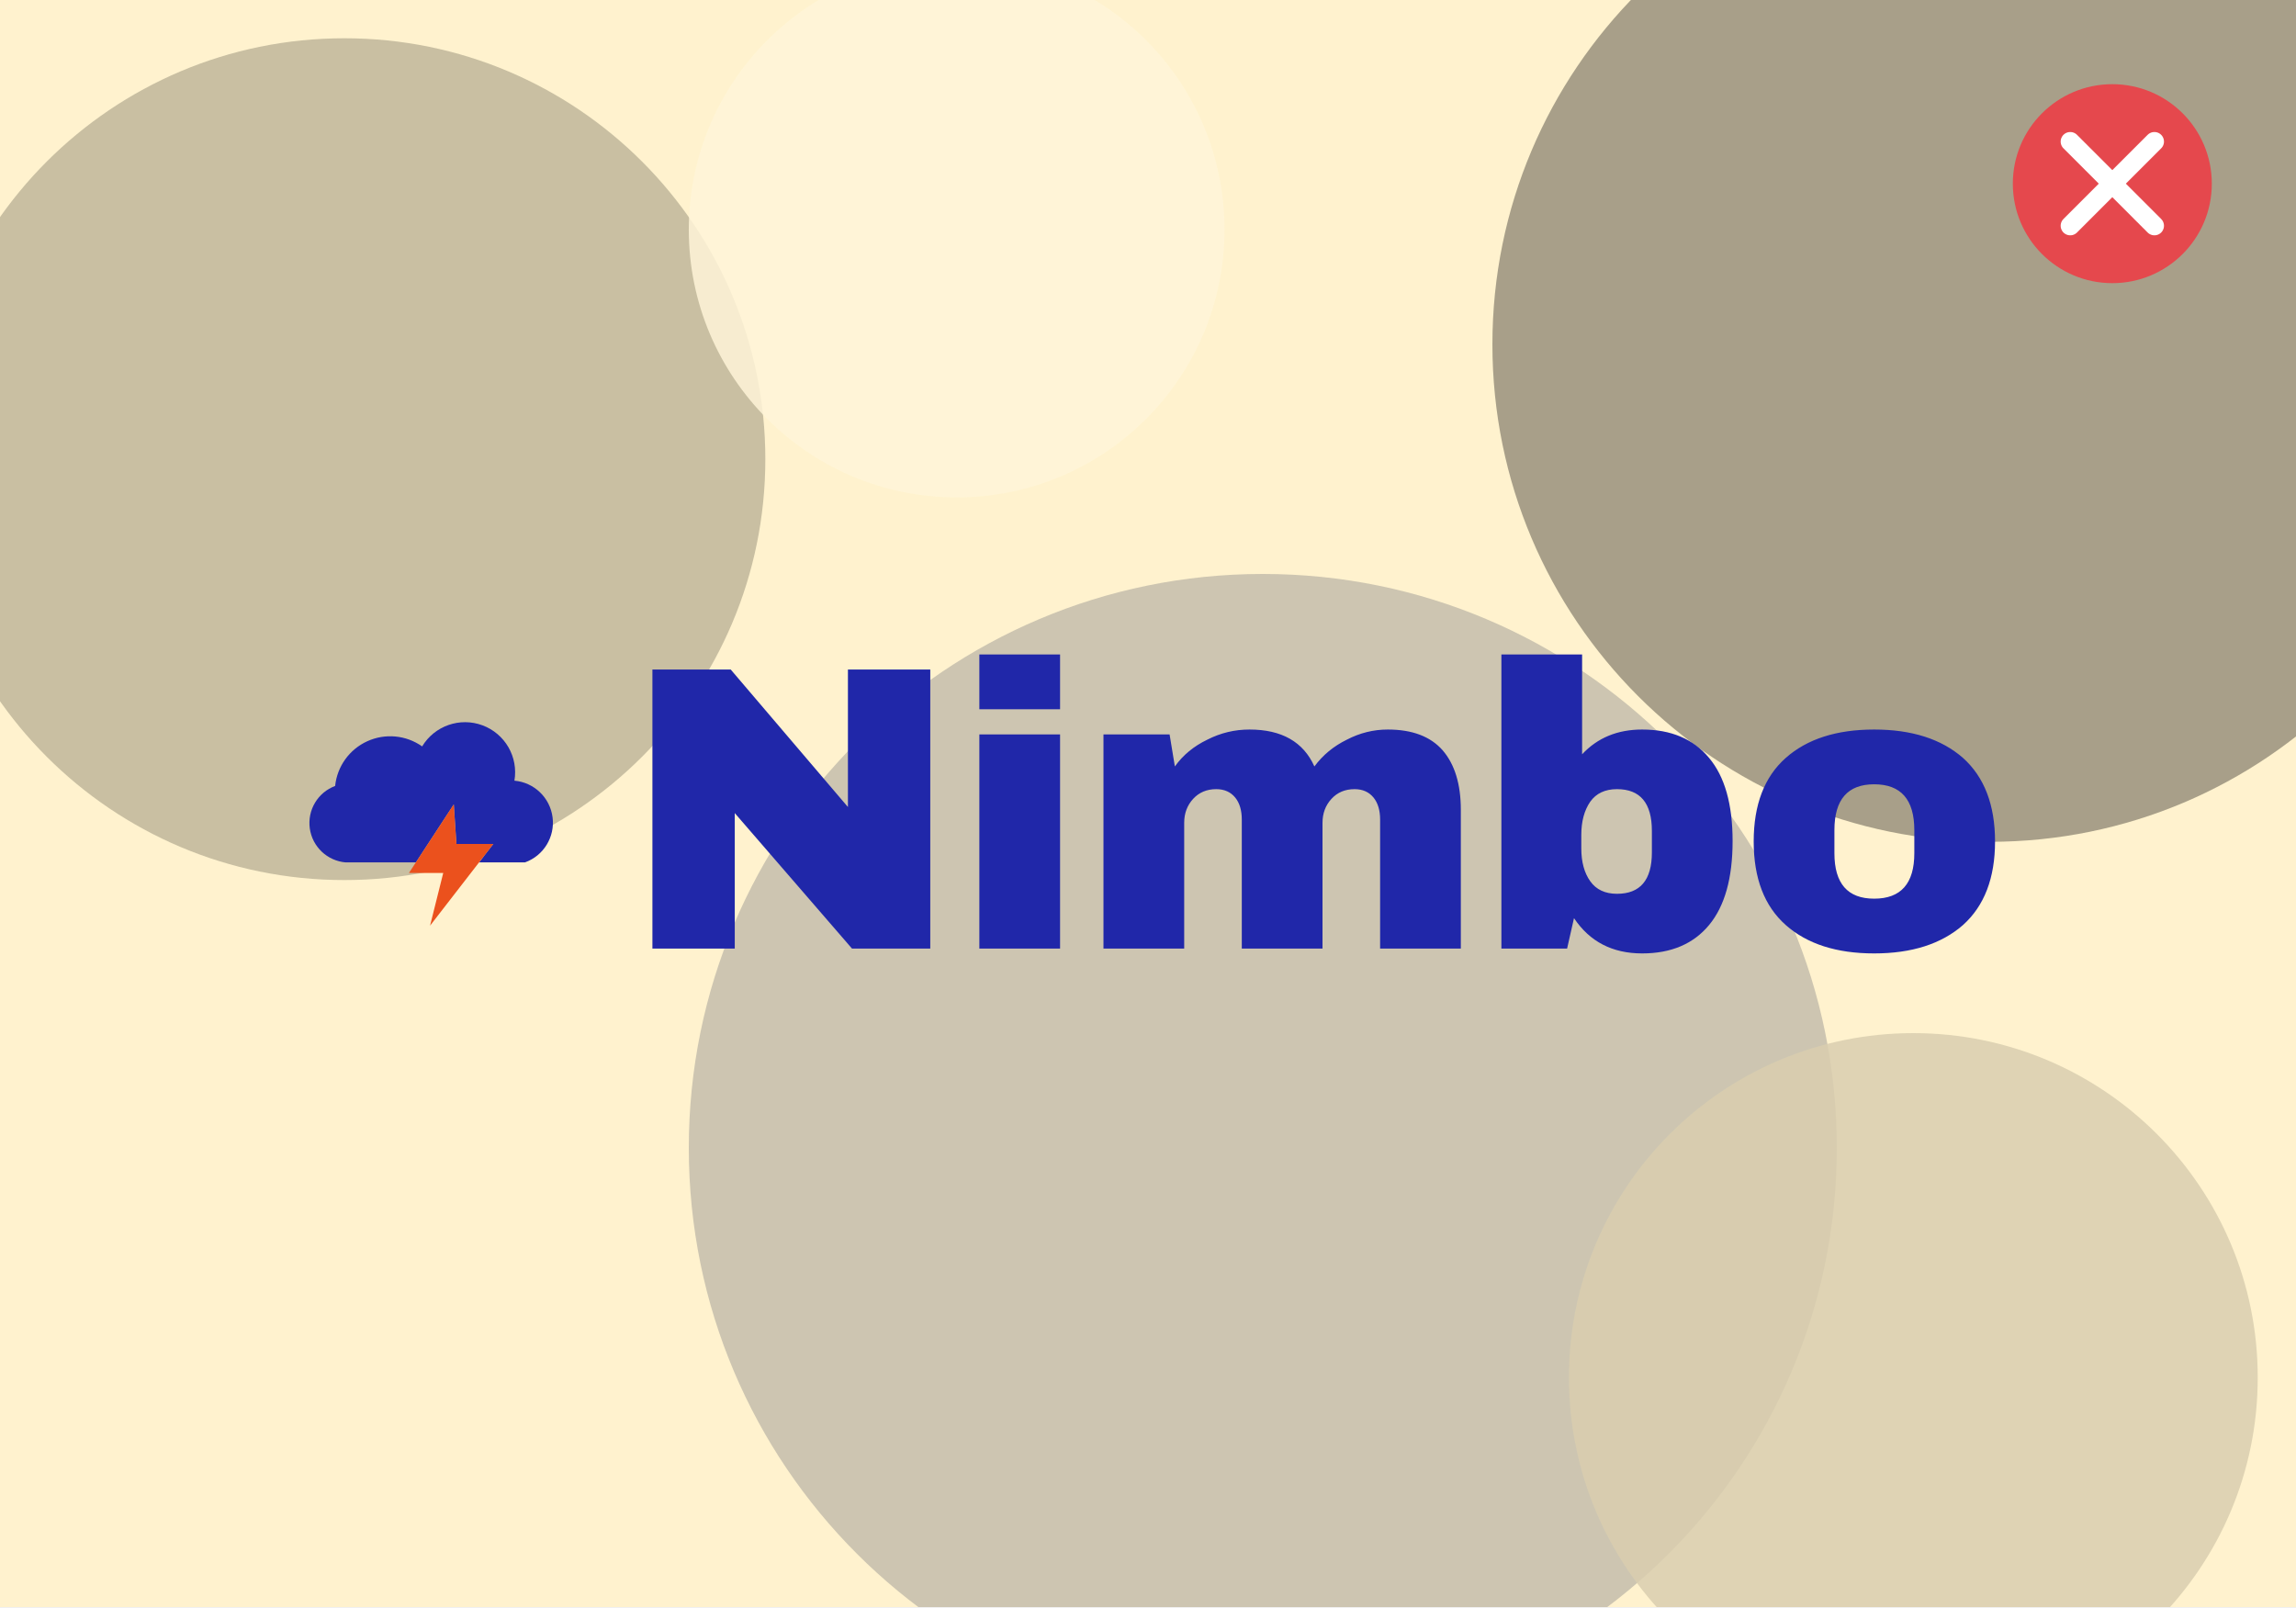
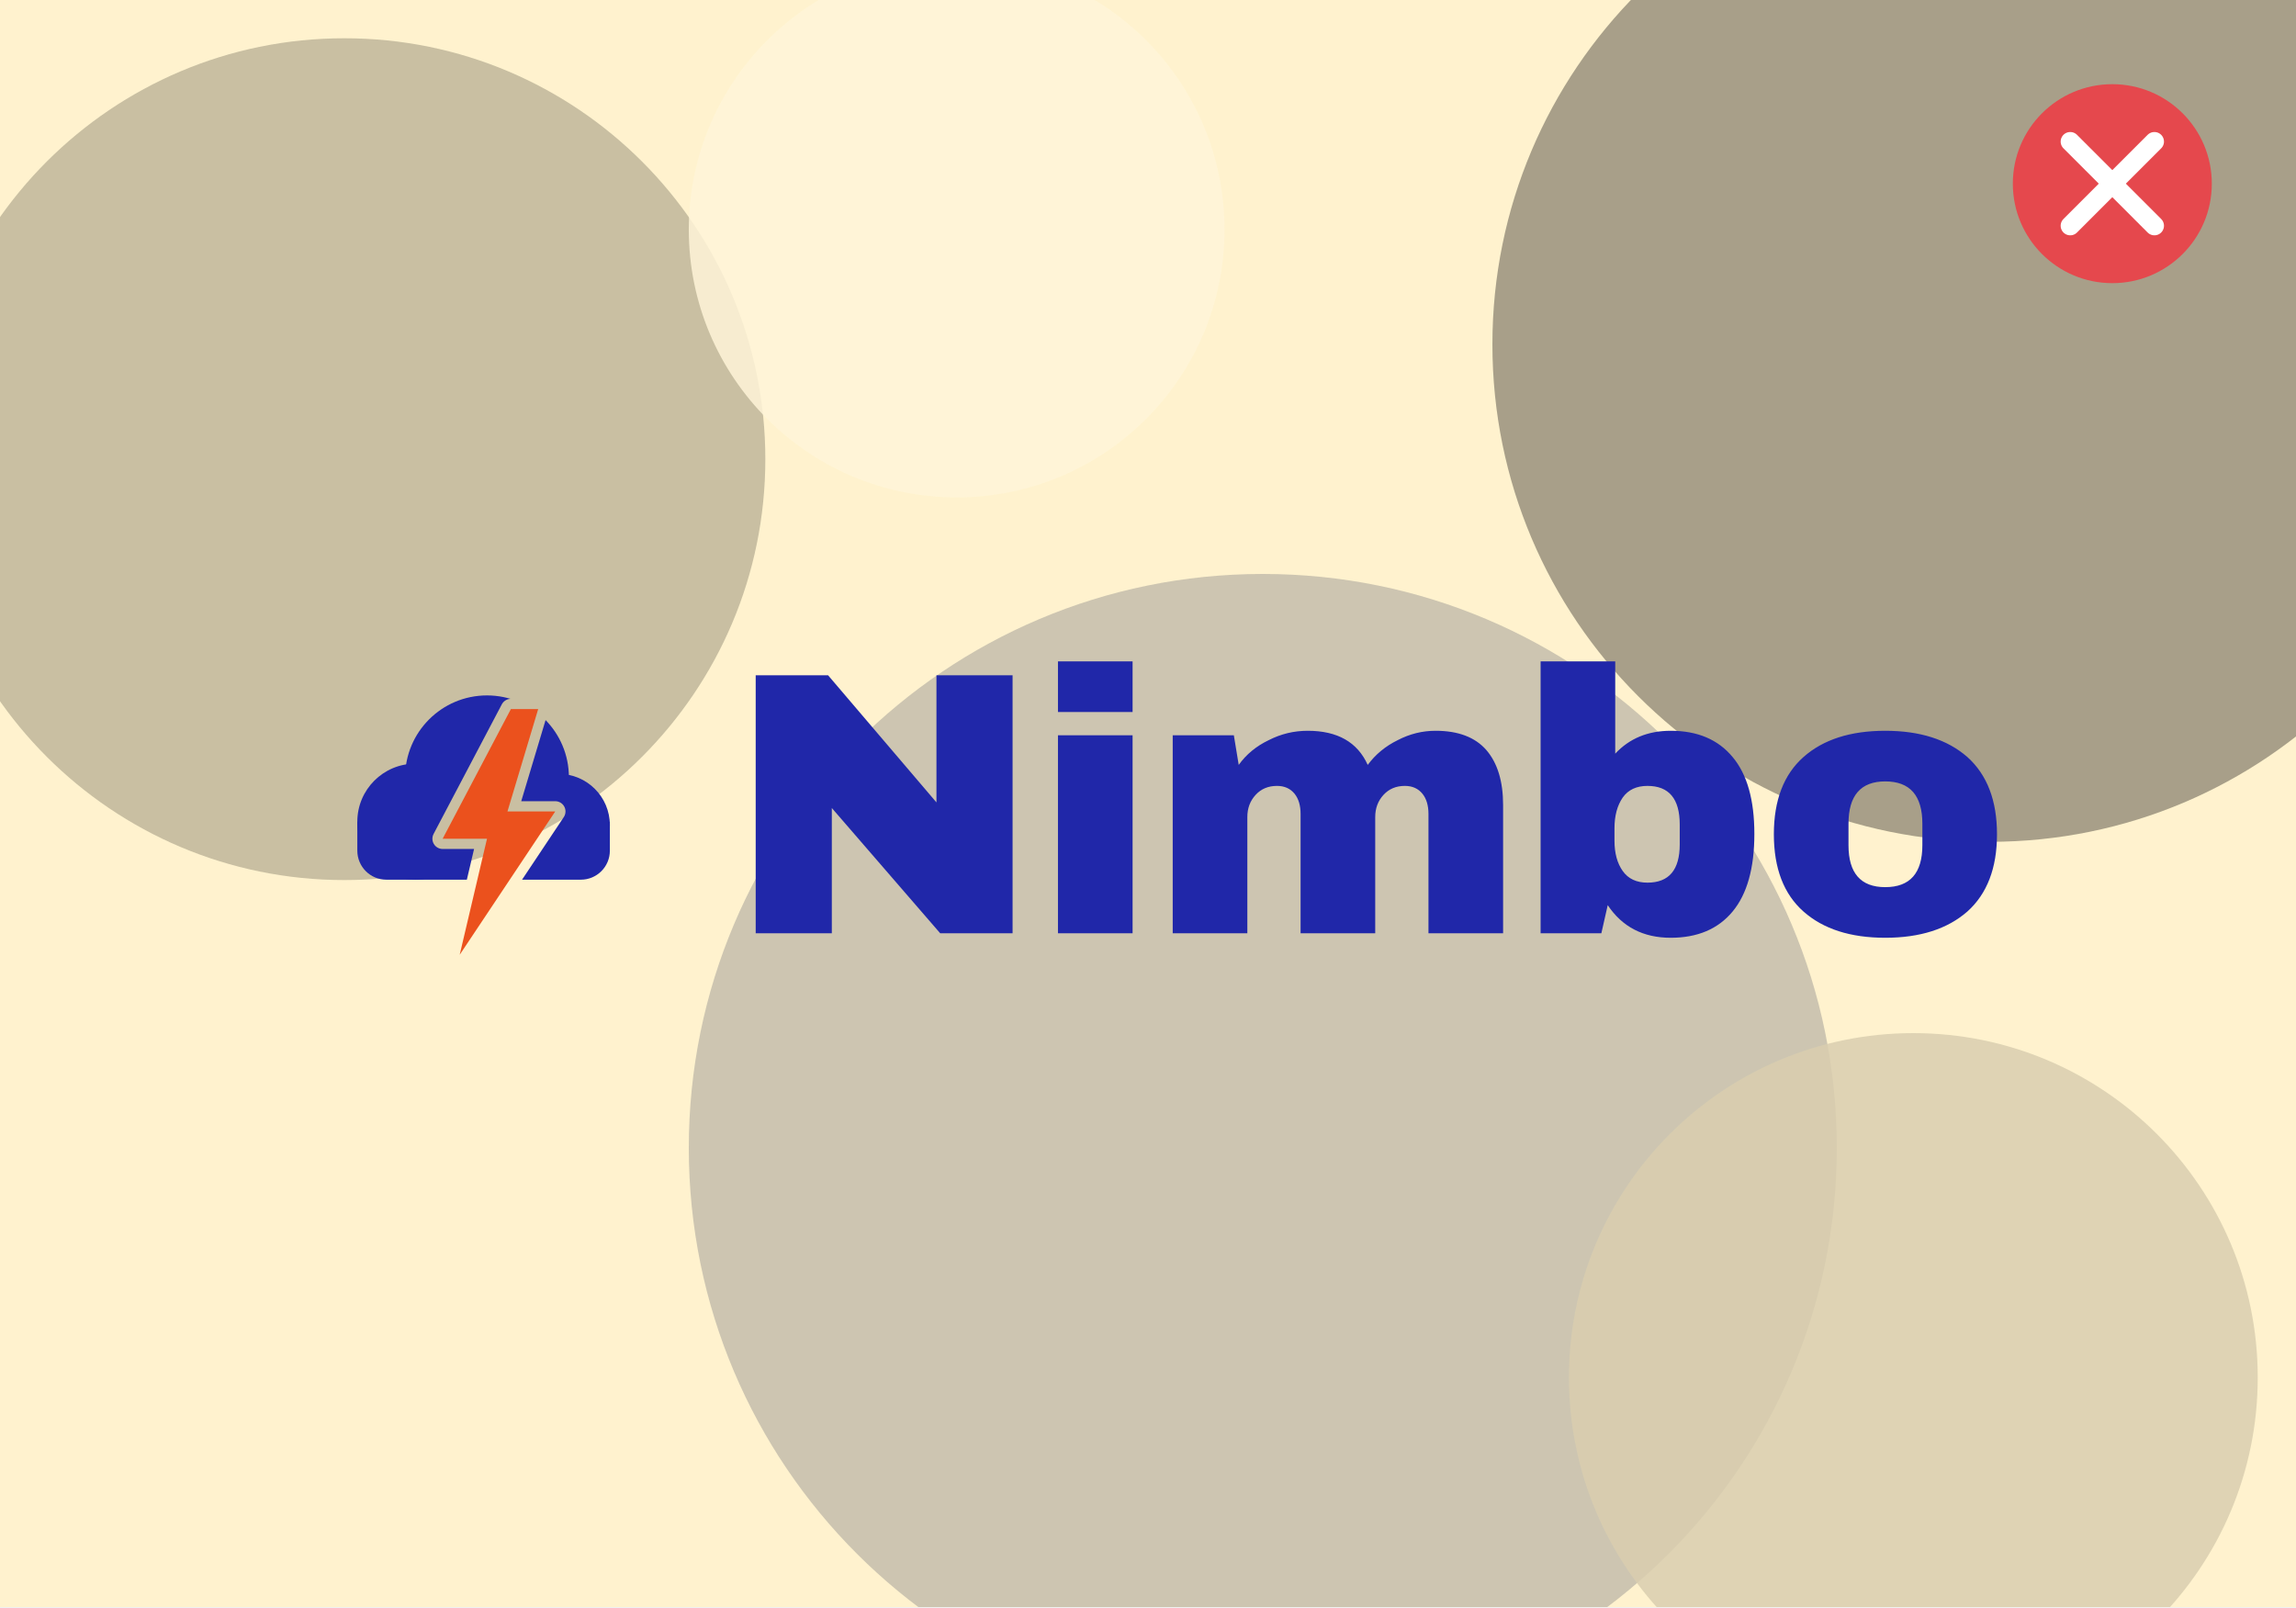
<svg xmlns="http://www.w3.org/2000/svg" viewBox="0 0 600 420" width="600" height="420">
-   <clipPath id="c88">
+   <clipPath id="c29">
    <rect width="600" height="420" />
  </clipPath>
-   <g clip-path="url(#c88)">
+   <g clip-path="url(#c29)">
    <rect width="600" height="420" fill="#FFF2CE" />
    <circle cx="90" cy="120" r="110" fill="#BFB69A" opacity="0.85" />
    <circle cx="330" cy="300" r="150" fill="#C4BDAB" opacity="0.85" />
    <circle cx="520" cy="90" r="130" fill="#99917C" opacity="0.85" />
    <circle cx="250" cy="60" r="70" fill="#FFF5D8" opacity="0.85" />
    <circle cx="500" cy="360" r="90" fill="#D9CEAF" opacity="0.85" />
-     <g transform="translate(80 174.97)">
-       <g transform="scale(1.06)">
-         <g transform="translate(0 2.06)">
-           <g transform="scale(0.65)">
-             <mask id="k87" maskUnits="userSpaceOnUse" x="-50" y="-50" width="400" height="400">
-               <rect x="-50" y="-50" width="400" height="400" fill="#fff" />
-               <g fill="#000">
-                 <path d="M56 48 39 74h13l-5 20 24-31H57z" fill="#000" />
-               </g>
-             </mask>
-             <g mask="url(#k87)">
-               <path d="M15 70a15 15 0 0 1-4-29 21 21 0 0 1 33-15 19 19 0 0 1 35 13 16 16 0 0 1 4 31Z" fill="#2027A9" />
+     <g transform="translate(80 165.69)">
+       <g transform="scale(0.98)">
+         <g transform="scale(0.91)">
+           <mask id="k28" maskUnits="userSpaceOnUse" x="-50" y="-50" width="400" height="400">
+             <rect x="-50" y="-50" width="400" height="400" fill="#fff" />
+             <g fill="#000">
+               <path d="M60 22 40 60h13L45 94l28-42H59l9-30z" fill="#000" />
+               <path d="M60 22 40 60h13L45 94l28-42H59l9-30z" fill="none" stroke="#000" stroke-width="6" stroke-linecap="round" stroke-linejoin="round" />
            </g>
-             <path d="M56 48 39 74h13l-5 20 24-31H57z" fill="#EB511D" />
+           </mask>
+           <g mask="url(#k28)">
+             <circle cx="32" cy="55" r="17" fill="#2027A9" />
+             <circle cx="53" cy="42" r="24" fill="#2027A9" />
+             <circle cx="74" cy="56" r="15" fill="#2027A9" />
+             <path d="M15 55h74v8.5a8.5 8.5 0 0 1-8.5 8.5h-57A8.5 8.5 0 0 1 15 63.5z" fill="#2027A9" />
          </g>
+           <path d="M60 22 40 60h13L45 94l28-42H59l9-30z" fill="#EB511D" />
        </g>
-         <g transform="translate(77.97 68.8)">
+         <g transform="translate(112.48 79.81)">
          <path fill="#2027A9" d="M56.6 0 27.7 -33.4V0H7.4V-68.8H26.7L55.6 -34.9V-68.8H75.9V0ZM88 -59V-72.5H107.9V-59ZM88 0V-52.8H107.9V0ZM206.7 -34.2V0H186.8V-31.8Q186.8 -35.2 185.2 -37.2Q183.5 -39.3 180.5 -39.3Q177 -39.3 174.8 -36.9Q172.6 -34.5 172.6 -31V0H152.7V-31.8Q152.7 -35.2 151.1 -37.2Q149.4 -39.3 146.4 -39.3Q142.9 -39.3 140.7 -36.9Q138.5 -34.5 138.5 -31V0H118.6V-52.8H134.9L136.2 -44.9Q139.2 -49.1 144.2 -51.5Q149.1 -54 154.6 -54Q166.5 -54 170.6 -44.9Q173.7 -49.1 178.6 -51.5Q183.4 -54 188.7 -54Q197.7 -54 202.2 -48.9Q206.7 -43.7 206.7 -34.2ZM251.4 -54Q262.1 -54 267.9 -47Q273.7 -40.1 273.7 -26.5Q273.7 -12.8 267.9 -5.8Q262.1 1.2 251.4 1.2Q240.4 1.2 234.6 -7.5L232.9 0H216.7V-72.5H236.6V-47.9Q242.3 -54 251.4 -54ZM236.4 -28V-24.7Q236.4 -19.7 238.6 -16.6Q240.8 -13.5 245.2 -13.5Q253.8 -13.5 253.8 -23.7V-29Q253.8 -39.3 245.2 -39.3Q240.8 -39.3 238.6 -36.2Q236.4 -33 236.4 -28ZM338.4 -26.4Q338.4 -12.9 330.5 -5.8Q322.5 1.2 308.6 1.2Q294.7 1.2 286.8 -5.8Q278.9 -12.8 278.9 -26.4Q278.9 -40 286.8 -47Q294.7 -54 308.6 -54Q322.5 -54 330.5 -47Q338.4 -39.9 338.4 -26.4ZM298.8 -29.2V-23.5Q298.8 -12.3 308.6 -12.3Q318.5 -12.3 318.5 -23.5V-29.2Q318.5 -40.5 308.6 -40.5Q298.8 -40.5 298.8 -29.2Z" />
        </g>
      </g>
    </g>
  </g>
  <circle cx="552" cy="48" r="26" fill="#E5484D" />
  <path d="M541 37 L563 59 M563 37 L541 59" stroke="#fff" stroke-width="5" stroke-linecap="round" />
</svg>
